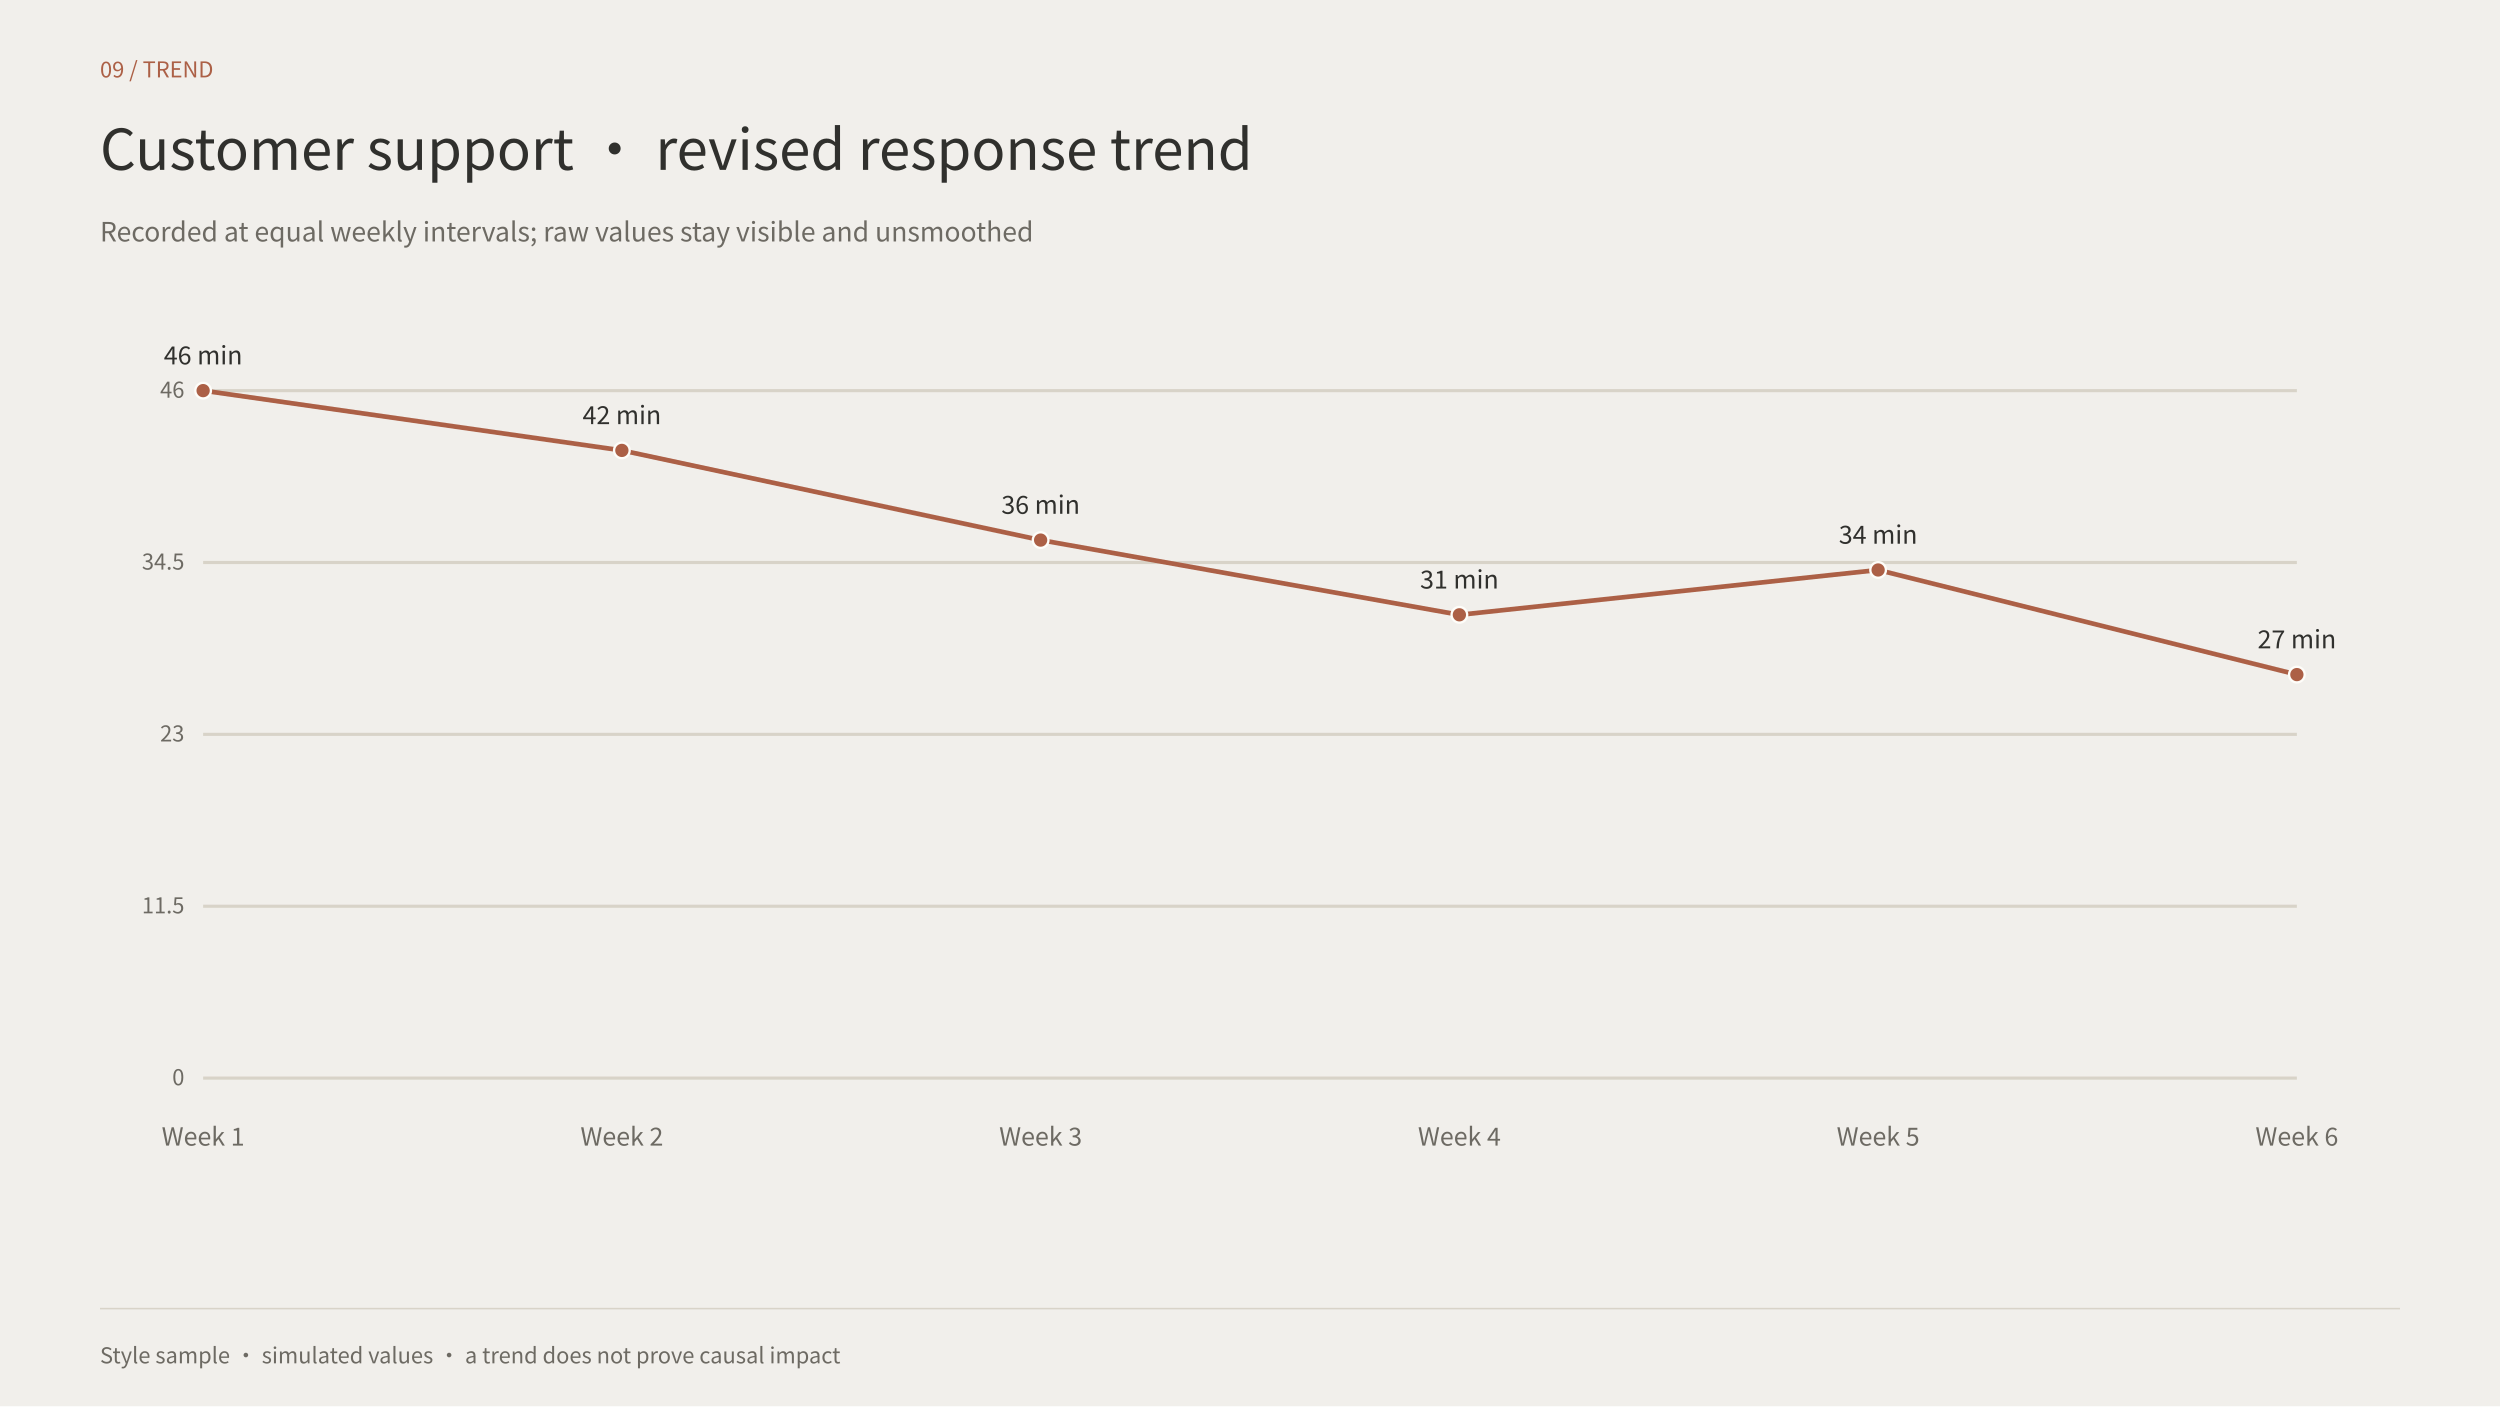
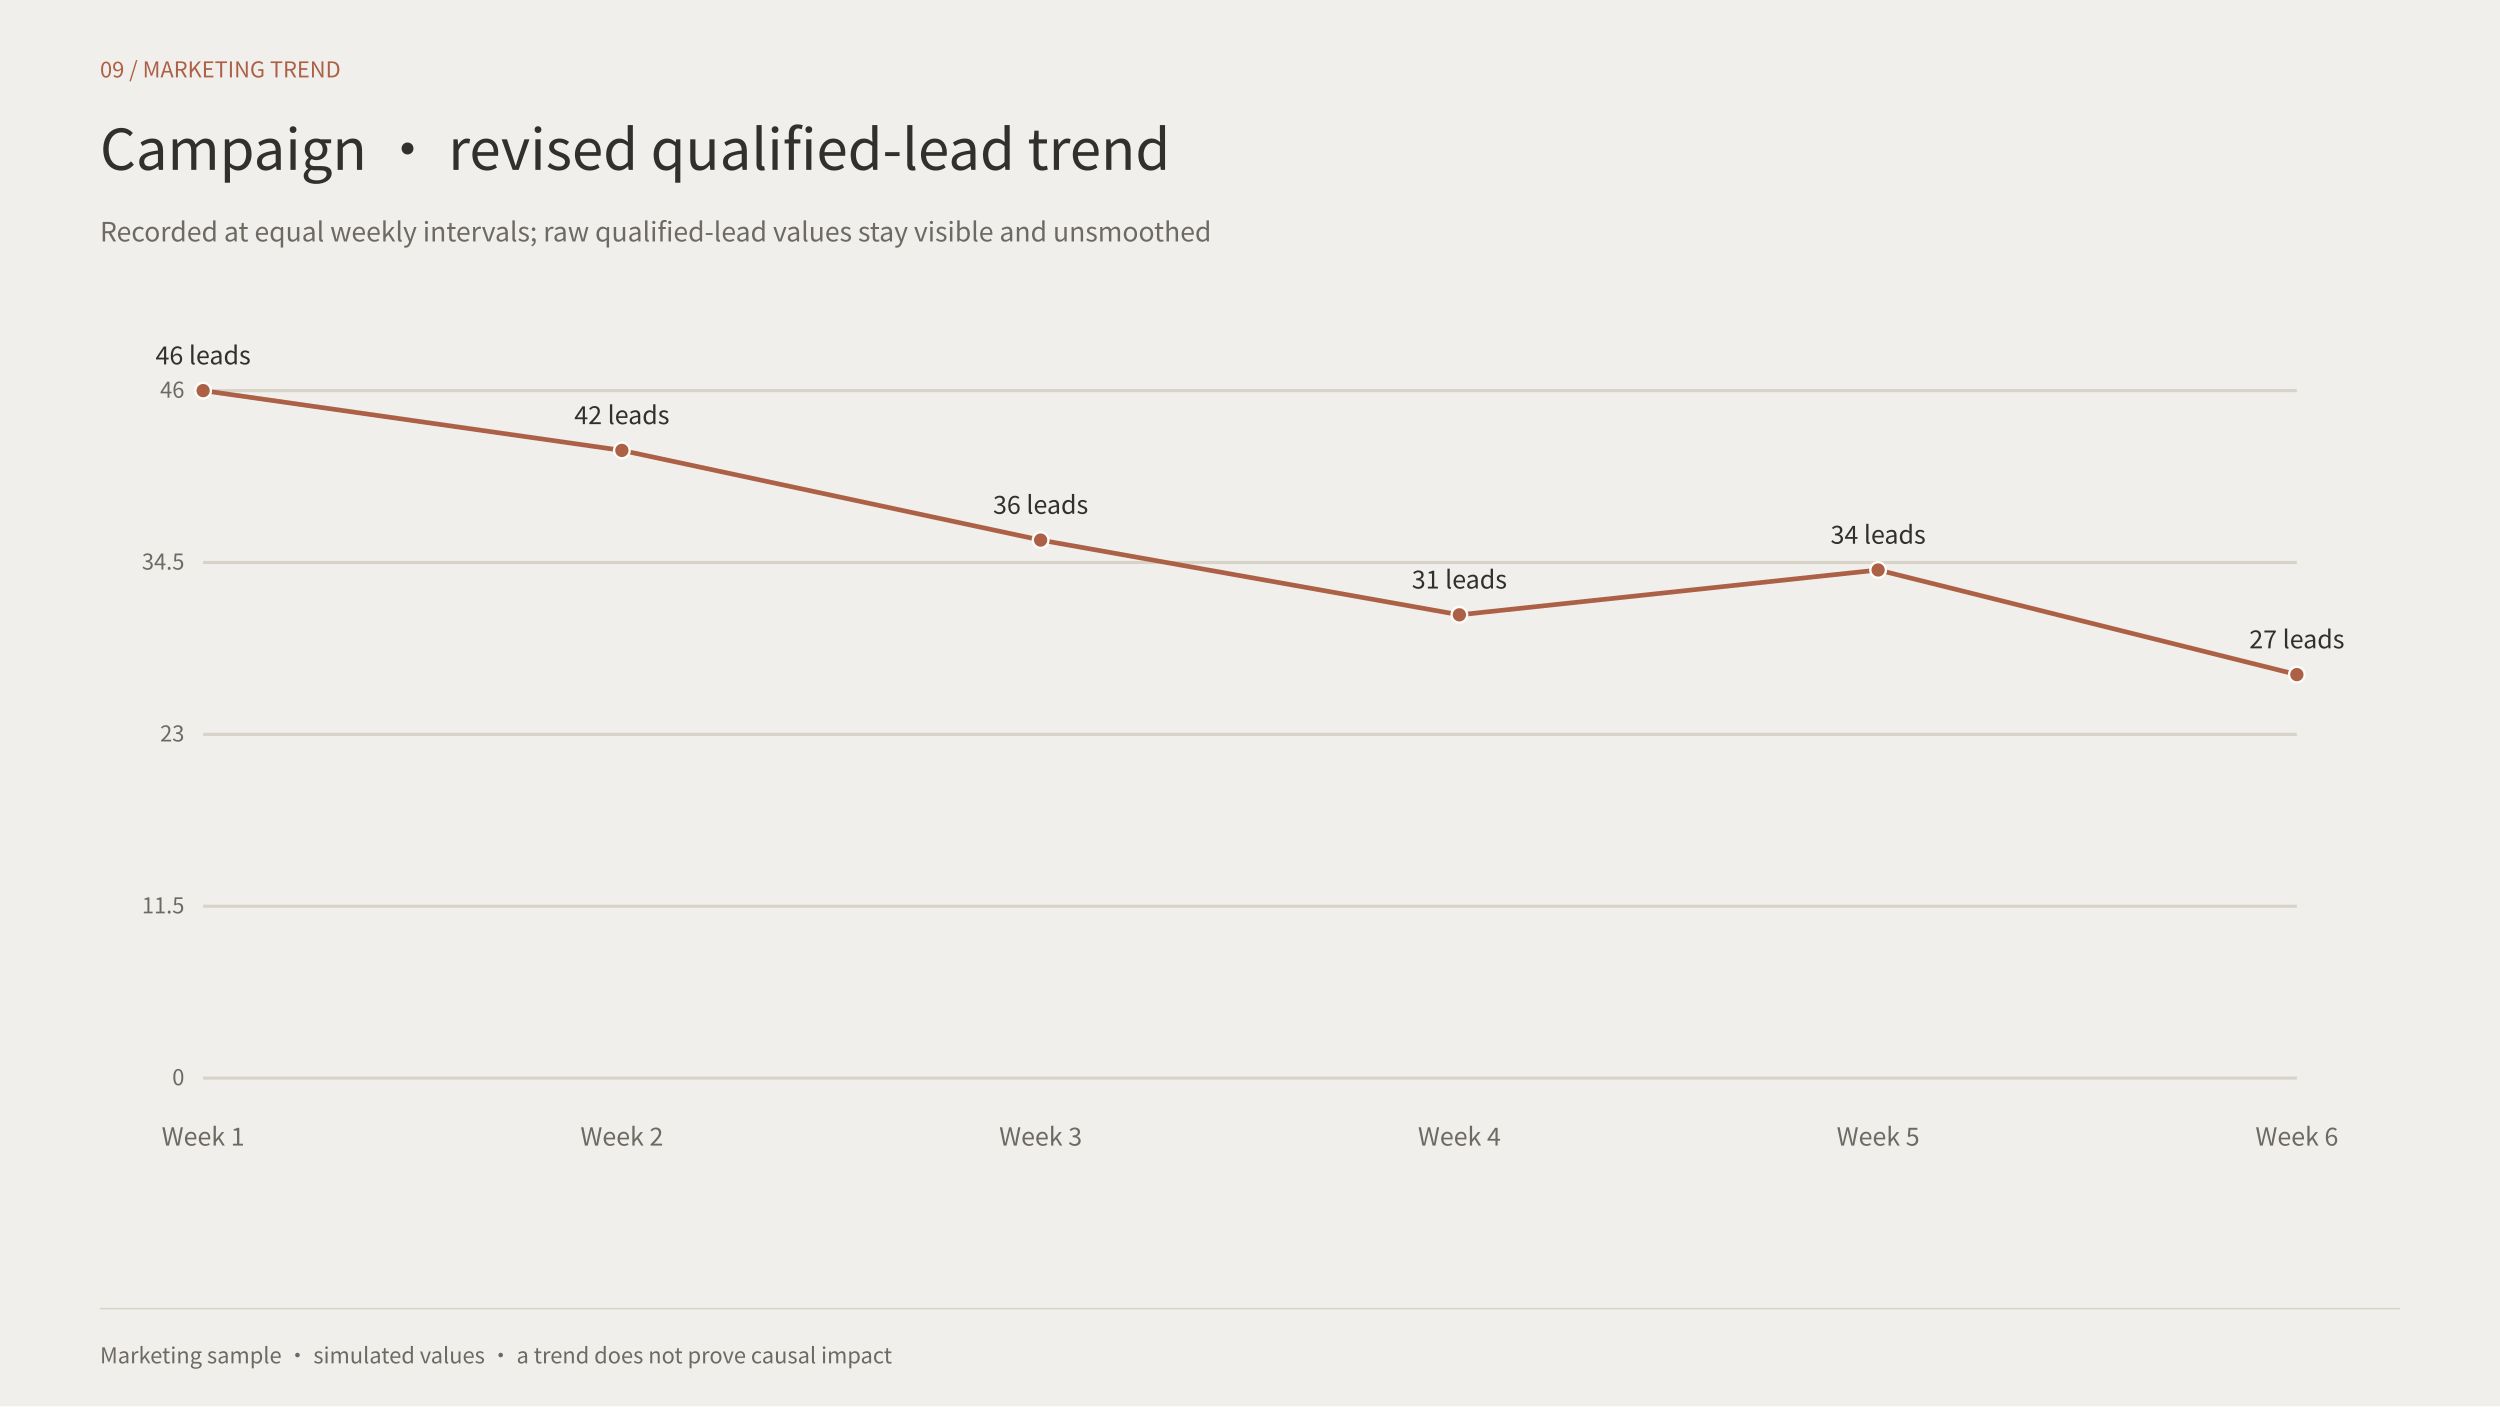
<svg xmlns="http://www.w3.org/2000/svg" width="1600" height="900" viewBox="0 0 1600 900" role="img" aria-labelledby="diagram-title diagram-desc">
  <rect width="100%" height="100%" fill="#F1EFEB" />
  <defs>
    <marker id="arrow-accent" viewBox="0 0 10 10" refX="9" refY="5" markerWidth="7" markerHeight="7" orient="auto-start-reverse">
      <path d="M 0 0 L 10 5 L 0 10 z" fill="#AC6046" />
    </marker>
    <marker id="arrow-teal" viewBox="0 0 10 10" refX="9" refY="5" markerWidth="7" markerHeight="7" orient="auto-start-reverse">
      <path d="M 0 0 L 10 5 L 0 10 z" fill="#67685E" />
    </marker>
    <marker id="arrow-amber" viewBox="0 0 10 10" refX="9" refY="5" markerWidth="7" markerHeight="7" orient="auto-start-reverse">
      <path d="M 0 0 L 10 5 L 0 10 z" fill="#8C7964" />
    </marker>
    <marker id="arrow-red" viewBox="0 0 10 10" refX="9" refY="5" markerWidth="7" markerHeight="7" orient="auto-start-reverse">
      <path d="M 0 0 L 10 5 L 0 10 z" fill="#554C46" />
    </marker>
    <marker id="arrow-muted" viewBox="0 0 10 10" refX="9" refY="5" markerWidth="7" markerHeight="7" orient="auto-start-reverse">
      <path d="M 0 0 L 10 5 L 0 10 z" fill="#6D6A63" />
    </marker>
    <marker id="arrow-line" viewBox="0 0 10 10" refX="9" refY="5" markerWidth="7" markerHeight="7" orient="auto-start-reverse">
      <path d="M 0 0 L 10 5 L 0 10 z" fill="#D8D3C8" />
    </marker>
    <marker id="arrow-ink" viewBox="0 0 10 10" refX="9" refY="5" markerWidth="7" markerHeight="7" orient="auto-start-reverse">
      <path d="M 0 0 L 10 5 L 0 10 z" fill="#30302D" />
    </marker>
  </defs>
  <g font-family="PingFang SC, Microsoft YaHei, Noto Sans CJK SC, Arial, sans-serif">
    <path d="M130,690.0 L1470,690.0" fill="none" stroke="#D8D3C8" stroke-width="2" stroke-linejoin="round" />
    <path d="M130,580.0 L1470,580.0" fill="none" stroke="#D8D3C8" stroke-width="2" stroke-linejoin="round" />
    <path d="M130,470.0 L1470,470.0" fill="none" stroke="#D8D3C8" stroke-width="2" stroke-linejoin="round" />
    <path d="M130,360.0 L1470,360.0" fill="none" stroke="#D8D3C8" stroke-width="2" stroke-linejoin="round" />
    <path d="M130,250.0 L1470,250.0" fill="none" stroke="#D8D3C8" stroke-width="2" stroke-linejoin="round" />
    <path d="M130.0,250.0 L398.0,288.261 L666.0,345.652 L934.0,393.478 L1202.0,364.783 L1470.0,431.739" fill="none" stroke="#AC6046" stroke-width="3" stroke-linejoin="round" />
    <g id="_v1" data-kind="text" data-content-text="false" data-box="64,676.0,54,28">
      <text x="118" y="694.55" text-anchor="end" font-size="14" font-weight="400" fill="#6D6A63">0</text>
    </g>
    <g id="_v2" data-kind="text" data-content-text="false" data-box="64,566.0,54,28">
      <text x="118" y="584.55" text-anchor="end" font-size="14" font-weight="400" fill="#6D6A63">11.5</text>
    </g>
    <g id="_v3" data-kind="text" data-content-text="false" data-box="64,456.0,54,28">
      <text x="118" y="474.55" text-anchor="end" font-size="14" font-weight="400" fill="#6D6A63">23</text>
    </g>
    <g id="_v4" data-kind="text" data-content-text="false" data-box="64,346.0,54,28">
      <text x="118" y="364.55" text-anchor="end" font-size="14" font-weight="400" fill="#6D6A63">34.5</text>
    </g>
    <g id="_v5" data-kind="text" data-content-text="false" data-box="64,236.0,54,28">
      <text x="118" y="254.55" text-anchor="end" font-size="14" font-weight="400" fill="#6D6A63">46</text>
    </g>
    <g id="_v6" data-kind="ellipse" data-content-text="false" data-box="125.0,245.0,10,10">
      <ellipse cx="130.0" cy="250.0" rx="5.0" ry="5.0" fill="#AC6046" stroke="#FEFDF9" stroke-width="1.5" />
    </g>
    <g id="_v7" data-kind="text" data-content-text="false" data-box="50.0,708,160,40">
      <text x="130.0" y="733.2" text-anchor="middle" font-size="16" font-weight="400" fill="#6D6A63">Week 1</text>
    </g>
    <g id="_v8" data-kind="text" data-content-text="false" data-box="60.0,214.0,140,28">
-       <text x="130.0" y="233.2" text-anchor="middle" font-size="16" font-weight="400" fill="#30302D">46 min</text>
+       <text x="130.0" y="233.2" text-anchor="middle" font-size="16" font-weight="400" fill="#30302D">46 leads</text>
    </g>
    <g id="_v9" data-kind="ellipse" data-content-text="false" data-box="393.0,283.2608695652174,10,10">
      <ellipse cx="398.0" cy="288.261" rx="5.0" ry="5.0" fill="#AC6046" stroke="#FEFDF9" stroke-width="1.5" />
    </g>
    <g id="_v10" data-kind="text" data-content-text="false" data-box="318.0,708,160,40">
      <text x="398.0" y="733.2" text-anchor="middle" font-size="16" font-weight="400" fill="#6D6A63">Week 2</text>
    </g>
    <g id="_v11" data-kind="text" data-content-text="false" data-box="328.0,252.26086956521738,140,28">
-       <text x="398.0" y="271.461" text-anchor="middle" font-size="16" font-weight="400" fill="#30302D">42 min</text>
+       <text x="398.0" y="271.461" text-anchor="middle" font-size="16" font-weight="400" fill="#30302D">42 leads</text>
    </g>
    <g id="_v12" data-kind="ellipse" data-content-text="false" data-box="661.0,340.6521739130435,10,10">
      <ellipse cx="666.0" cy="345.652" rx="5.0" ry="5.0" fill="#AC6046" stroke="#FEFDF9" stroke-width="1.5" />
    </g>
    <g id="_v13" data-kind="text" data-content-text="false" data-box="586.0,708,160,40">
      <text x="666.0" y="733.2" text-anchor="middle" font-size="16" font-weight="400" fill="#6D6A63">Week 3</text>
    </g>
    <g id="_v14" data-kind="text" data-content-text="false" data-box="596.0,309.6521739130435,140,28">
-       <text x="666.0" y="328.852" text-anchor="middle" font-size="16" font-weight="400" fill="#30302D">36 min</text>
+       <text x="666.0" y="328.852" text-anchor="middle" font-size="16" font-weight="400" fill="#30302D">36 leads</text>
    </g>
    <g id="_v15" data-kind="ellipse" data-content-text="false" data-box="929.0,388.4782608695652,10,10">
      <ellipse cx="934.0" cy="393.478" rx="5.0" ry="5.0" fill="#AC6046" stroke="#FEFDF9" stroke-width="1.5" />
    </g>
    <g id="_v16" data-kind="text" data-content-text="false" data-box="854.0,708,160,40">
      <text x="934.0" y="733.2" text-anchor="middle" font-size="16" font-weight="400" fill="#6D6A63">Week 4</text>
    </g>
    <g id="_v17" data-kind="text" data-content-text="false" data-box="864.0,357.4782608695652,140,28">
-       <text x="934.0" y="376.678" text-anchor="middle" font-size="16" font-weight="400" fill="#30302D">31 min</text>
+       <text x="934.0" y="376.678" text-anchor="middle" font-size="16" font-weight="400" fill="#30302D">31 leads</text>
    </g>
    <g id="_v18" data-kind="ellipse" data-content-text="false" data-box="1197.0,359.7826086956522,10,10">
      <ellipse cx="1202.0" cy="364.783" rx="5.0" ry="5.0" fill="#AC6046" stroke="#FEFDF9" stroke-width="1.5" />
    </g>
    <g id="_v19" data-kind="text" data-content-text="false" data-box="1122.0,708,160,40">
      <text x="1202.0" y="733.2" text-anchor="middle" font-size="16" font-weight="400" fill="#6D6A63">Week 5</text>
    </g>
    <g id="_v20" data-kind="text" data-content-text="false" data-box="1132.0,328.7826086956522,140,28">
-       <text x="1202.0" y="347.983" text-anchor="middle" font-size="16" font-weight="400" fill="#30302D">34 min</text>
+       <text x="1202.0" y="347.983" text-anchor="middle" font-size="16" font-weight="400" fill="#30302D">34 leads</text>
    </g>
    <g id="_v21" data-kind="ellipse" data-content-text="false" data-box="1465.0,426.7391304347826,10,10">
      <ellipse cx="1470.0" cy="431.739" rx="5.0" ry="5.0" fill="#AC6046" stroke="#FEFDF9" stroke-width="1.5" />
    </g>
    <g id="_v22" data-kind="text" data-content-text="false" data-box="1390.0,708,160,40">
      <text x="1470.0" y="733.2" text-anchor="middle" font-size="16" font-weight="400" fill="#6D6A63">Week 6</text>
    </g>
    <g id="_v23" data-kind="text" data-content-text="false" data-box="1400.0,395.7391304347826,140,28">
-       <text x="1470.0" y="414.939" text-anchor="middle" font-size="16" font-weight="400" fill="#30302D">27 min</text>
+       <text x="1470.0" y="414.939" text-anchor="middle" font-size="16" font-weight="400" fill="#30302D">27 leads</text>
    </g>
    <g id="_v24" data-kind="text" data-content-text="false" data-box="64,34,1472,22">
-       <text x="64" y="49.55" text-anchor="start" font-size="14" font-weight="400" fill="#AC6046">09 / TREND</text>
+       <text x="64" y="49.55" text-anchor="start" font-size="14" font-weight="400" fill="#AC6046">09 / MARKETING TREND</text>
    </g>
    <g id="_v25" data-kind="text" data-content-text="false" data-box="64,69,1472,56">
-       <text x="64" y="108.7" text-anchor="start" font-size="36" font-weight="400" fill="#30302D">Customer support · revised response trend</text>
+       <text x="64" y="108.7" text-anchor="start" font-size="36" font-weight="400" fill="#30302D">Campaign · revised qualified-lead trend</text>
    </g>
    <g id="_v26" data-kind="text" data-content-text="false" data-box="64,130,1472,38">
-       <text x="64" y="154.525" text-anchor="start" font-size="17" font-weight="400" fill="#6D6A63">Recorded at equal weekly intervals; raw values stay visible and unsmoothed</text>
+       <text x="64" y="154.525" text-anchor="start" font-size="17" font-weight="400" fill="#6D6A63">Recorded at equal weekly intervals; raw qualified-lead values stay visible and unsmoothed</text>
    </g>
    <g id="_v27" data-kind="rect" data-content-text="false" data-box="64,837,1472,1">
      <rect x="64" y="837" width="1472" height="1" rx="0" fill="#D8D3C8" stroke="none" stroke-width="1.5" />
    </g>
    <g id="_v28" data-kind="text" data-content-text="false" data-box="64,850,1472,36">
-       <text x="64" y="872.55" text-anchor="start" font-size="14" font-weight="400" fill="#6D6A63">Style sample · simulated values · a trend does not prove causal impact</text>
+       <text x="64" y="872.55" text-anchor="start" font-size="14" font-weight="400" fill="#6D6A63">Marketing sample · simulated values · a trend does not prove causal impact</text>
    </g>
  </g>
</svg>
